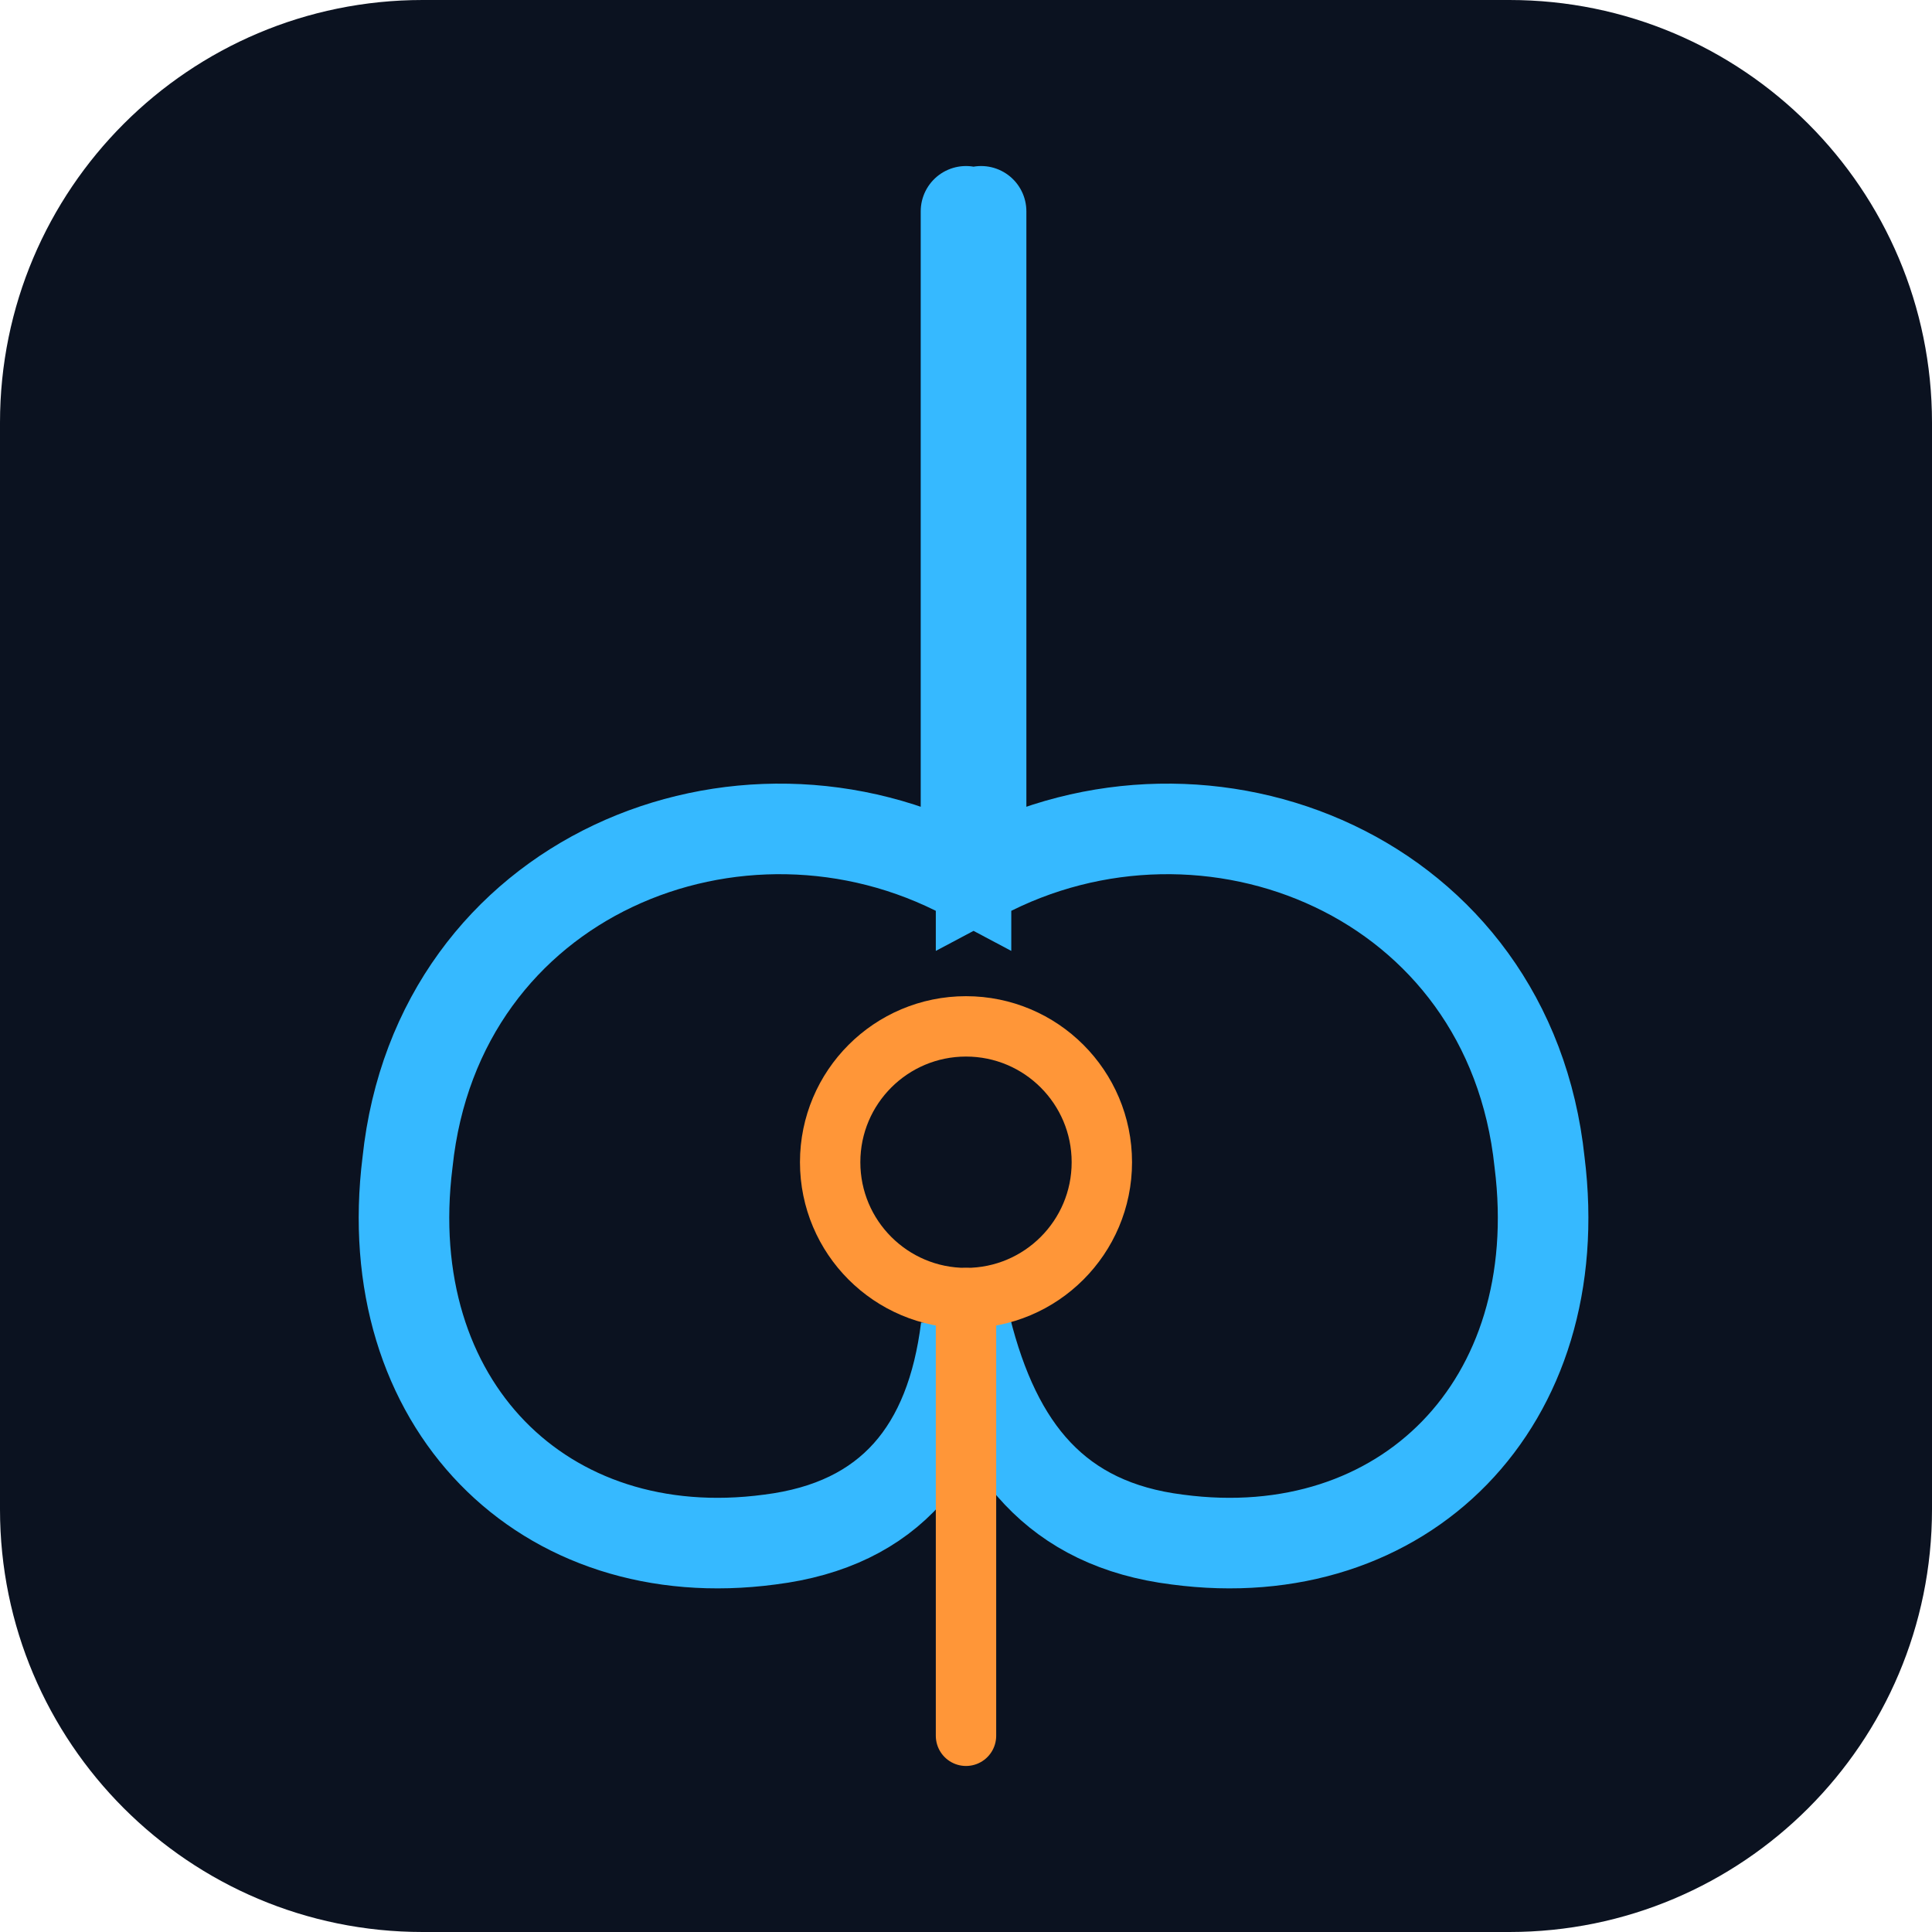
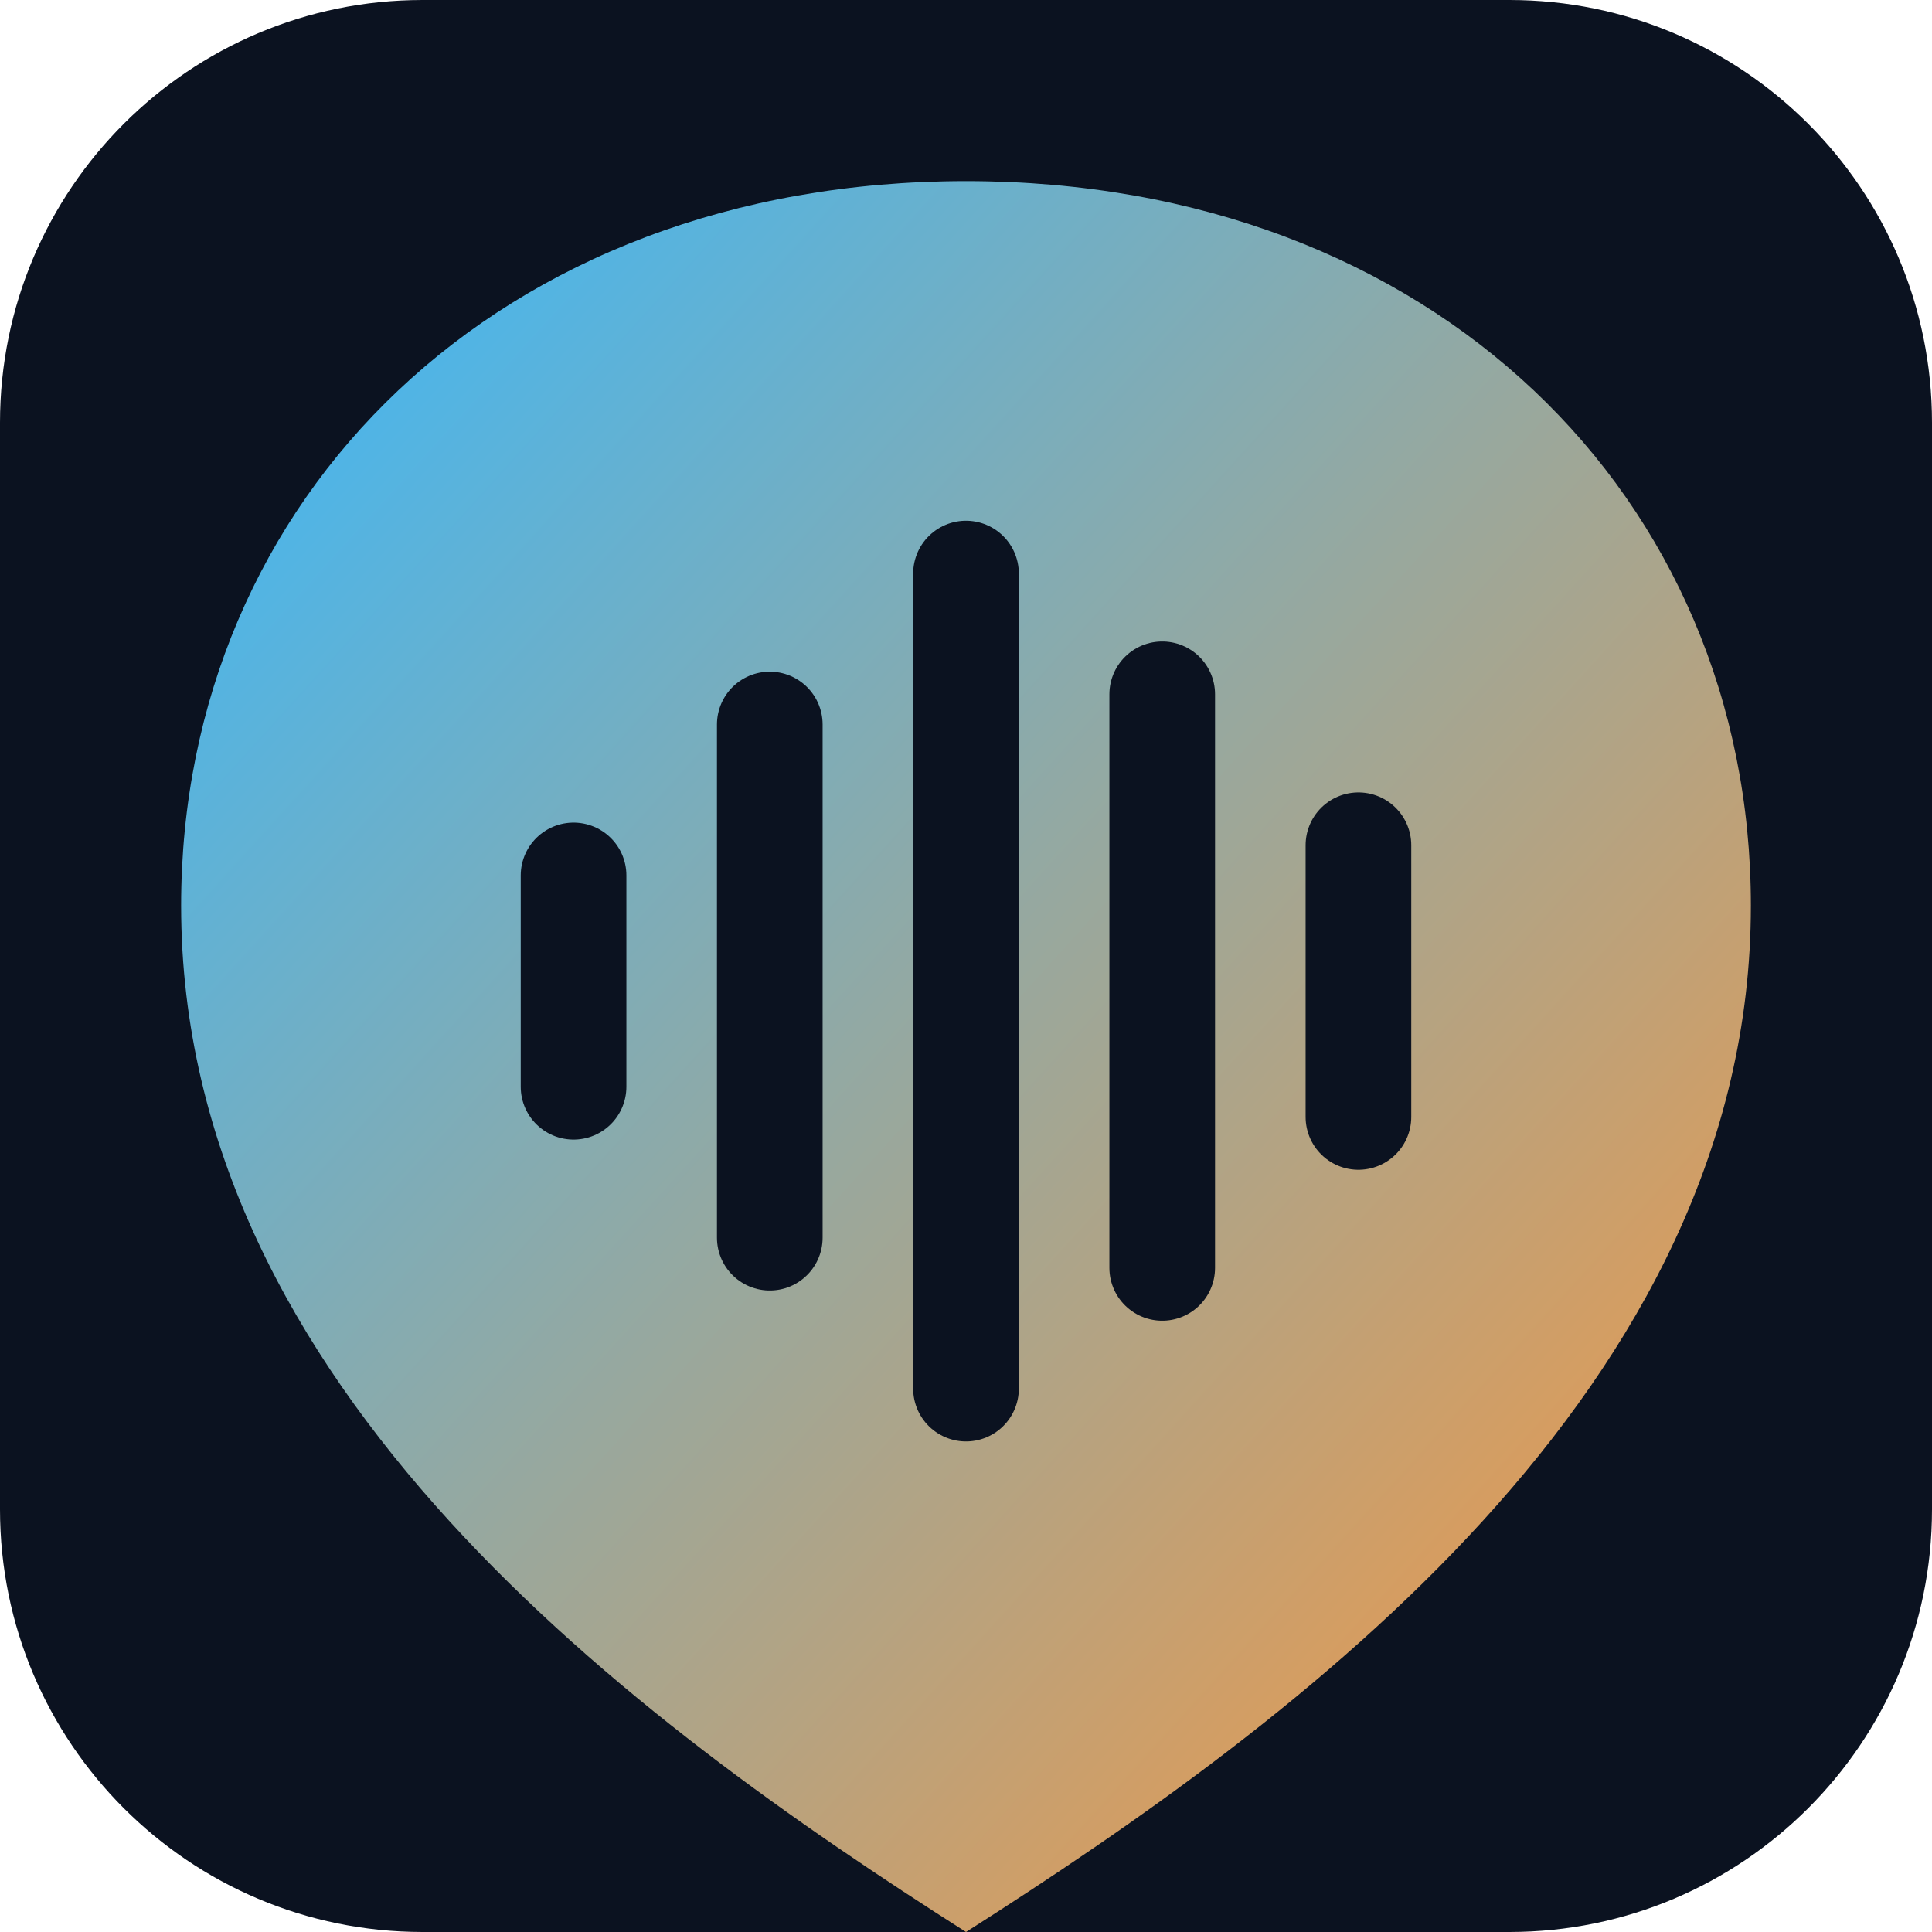
<svg xmlns="http://www.w3.org/2000/svg" viewBox="0 0 128 128">
+   <defs>
+     <linearGradient id="g" x1="0" y1="0" x2="1" y2="1">
+       <stop offset="0" stop-color="#36b9ff" />
+       <stop offset="1" stop-color="#ff9638" />
+     </linearGradient>
+   </defs>
  <rect width="128" height="128" rx="28" fill="#0b1220" />
-   <path d="M64 14v44c-15-8-35 0-37 19-2 16 9 27 24 25 8-1 12-6 13-14 2 8 6 13 14 14 15 2 26-9 24-25-2-19-22-27-37-19V14" fill="none" stroke="#36b9ff" stroke-width="6" stroke-linecap="round" />
-   <circle cx="64" cy="77" r="9" fill="none" stroke="#ff9638" stroke-width="4" />
-   <path d="M64 86v29" stroke="#ff9638" stroke-width="4" stroke-linecap="round" />
+   <path d="M64 12c31 0 52 21 52 48 0 32-30 54-52 68C42 114 12 92 12 60 12 33 33 12 64 12z" fill="url(#g)" />
+   <g stroke="#0b1220" stroke-width="7" stroke-linecap="round">
+     <path d="M38 58v14" />
+     <path d="M51 48v34" />
+     <path d="M64 38v54" />
+     <path d="M77 46v38" />
+     <path d="M90 56v18" />
+   </g>
</svg>
